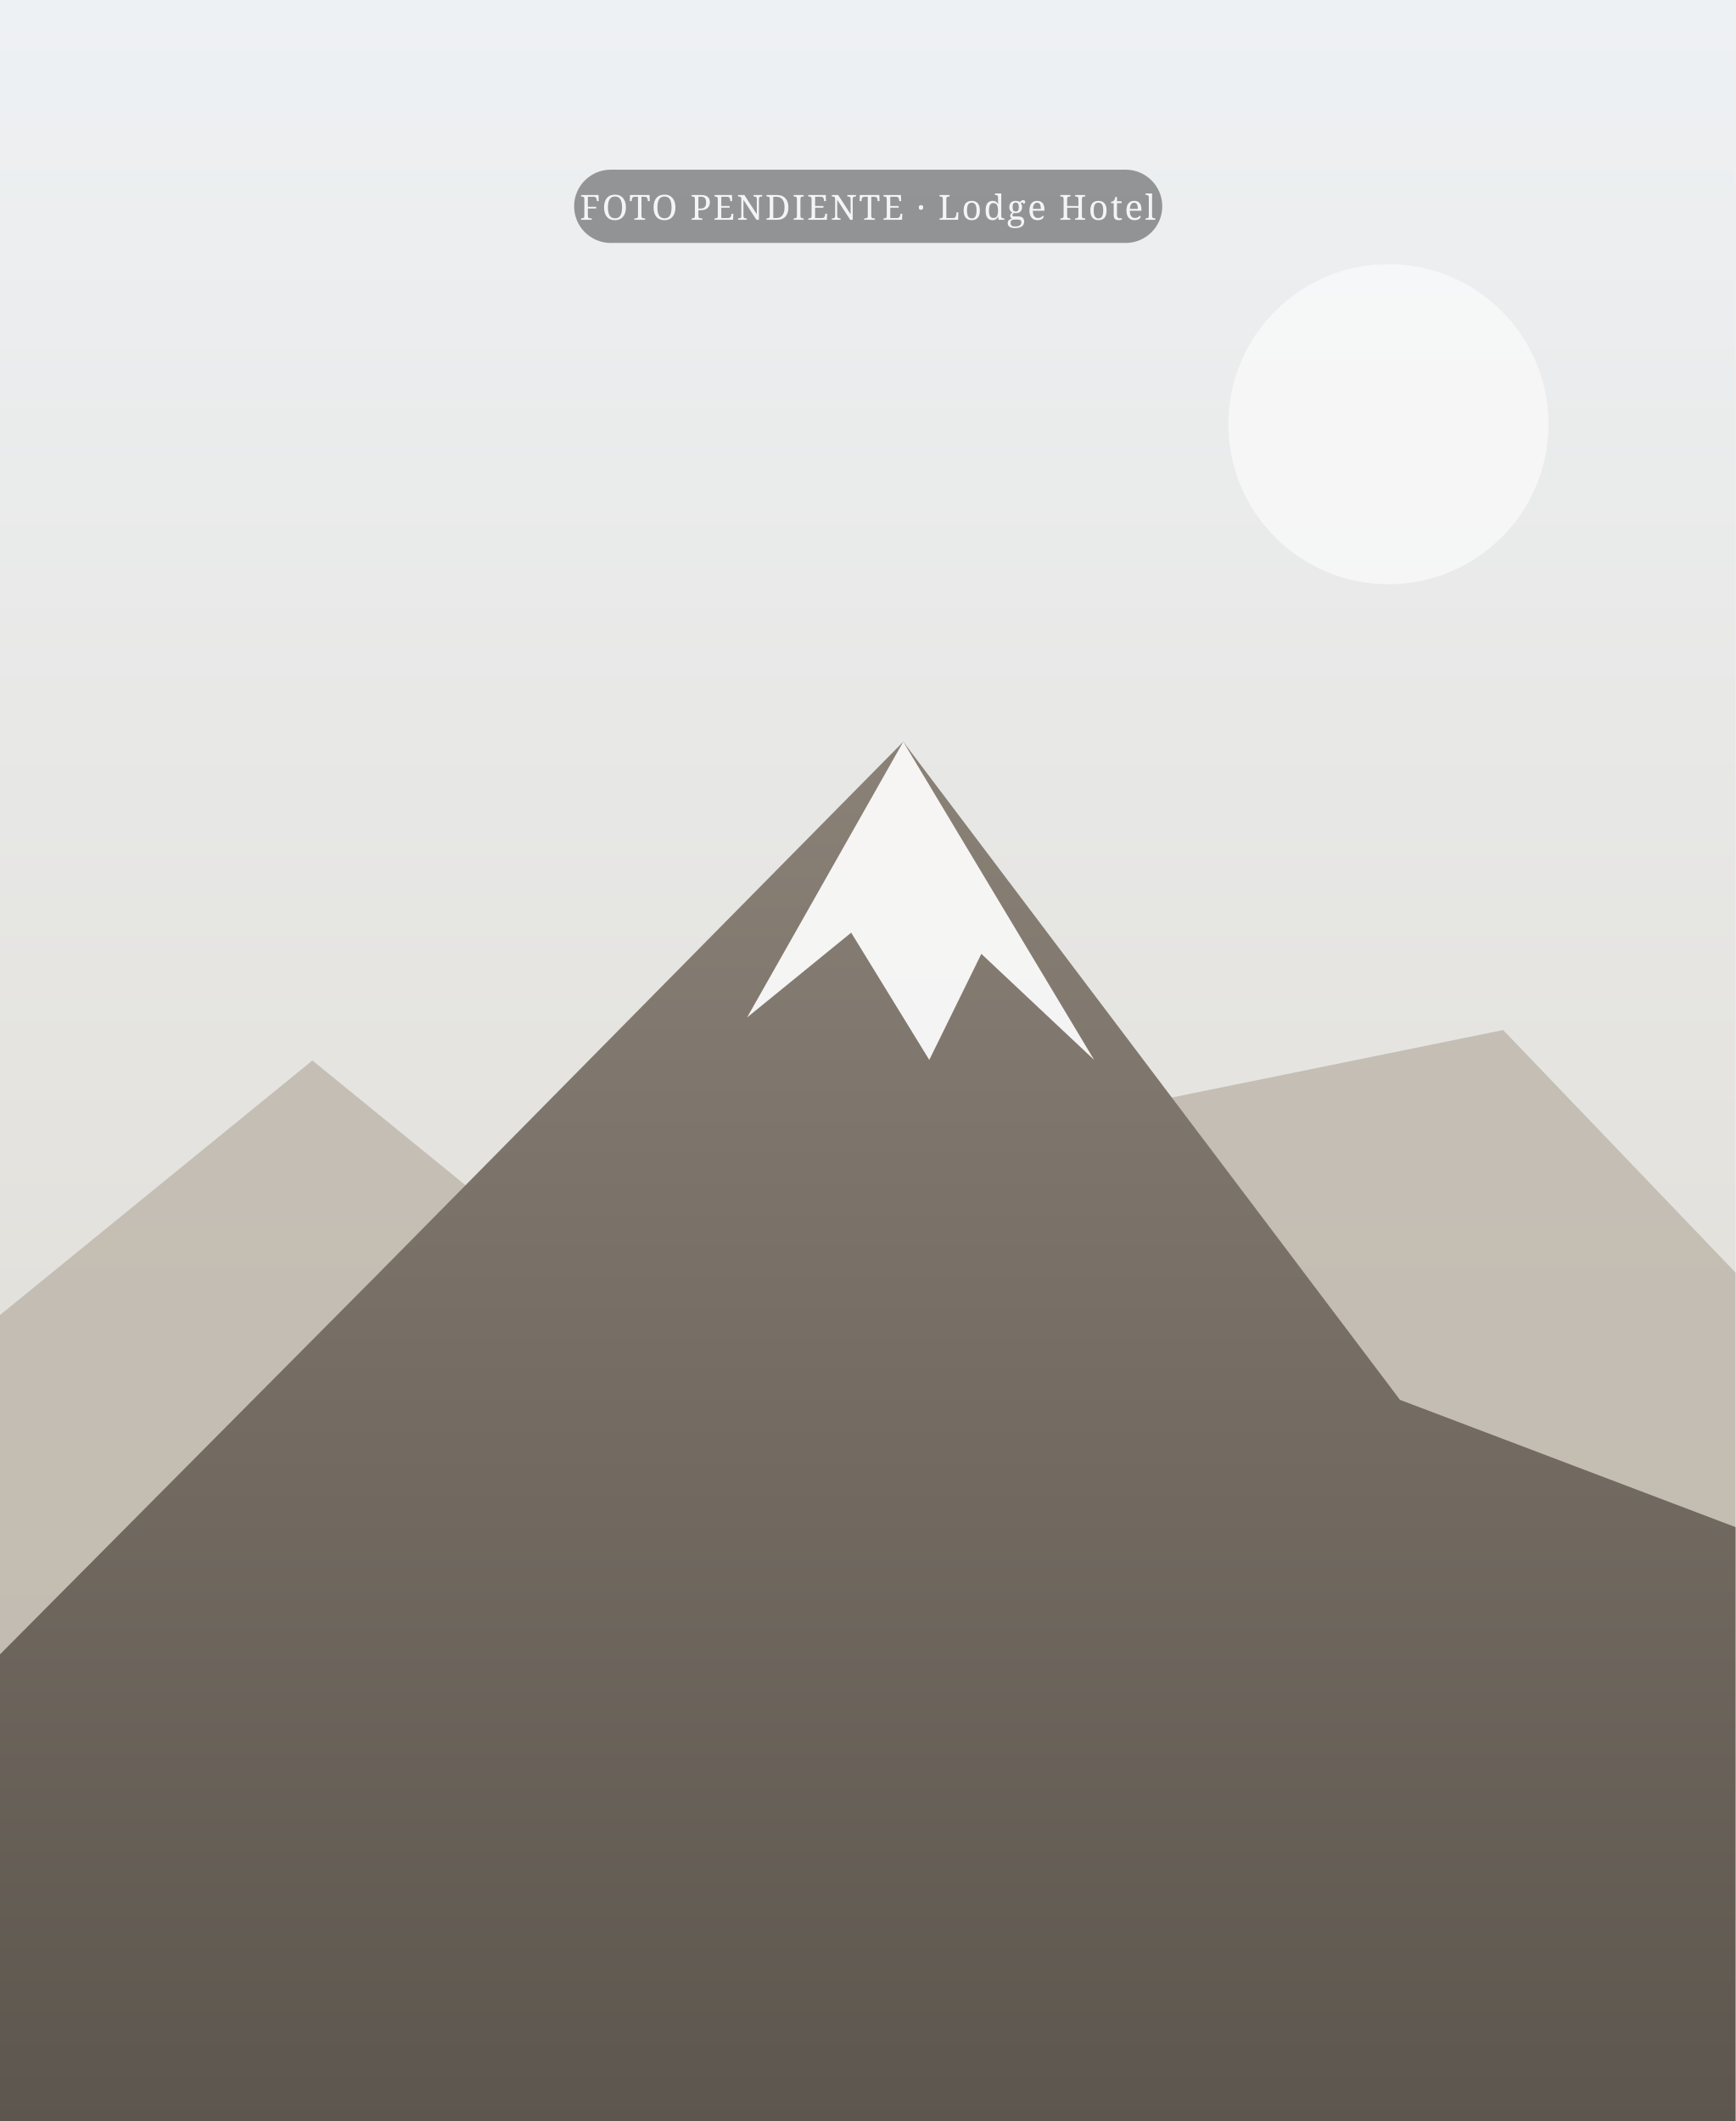
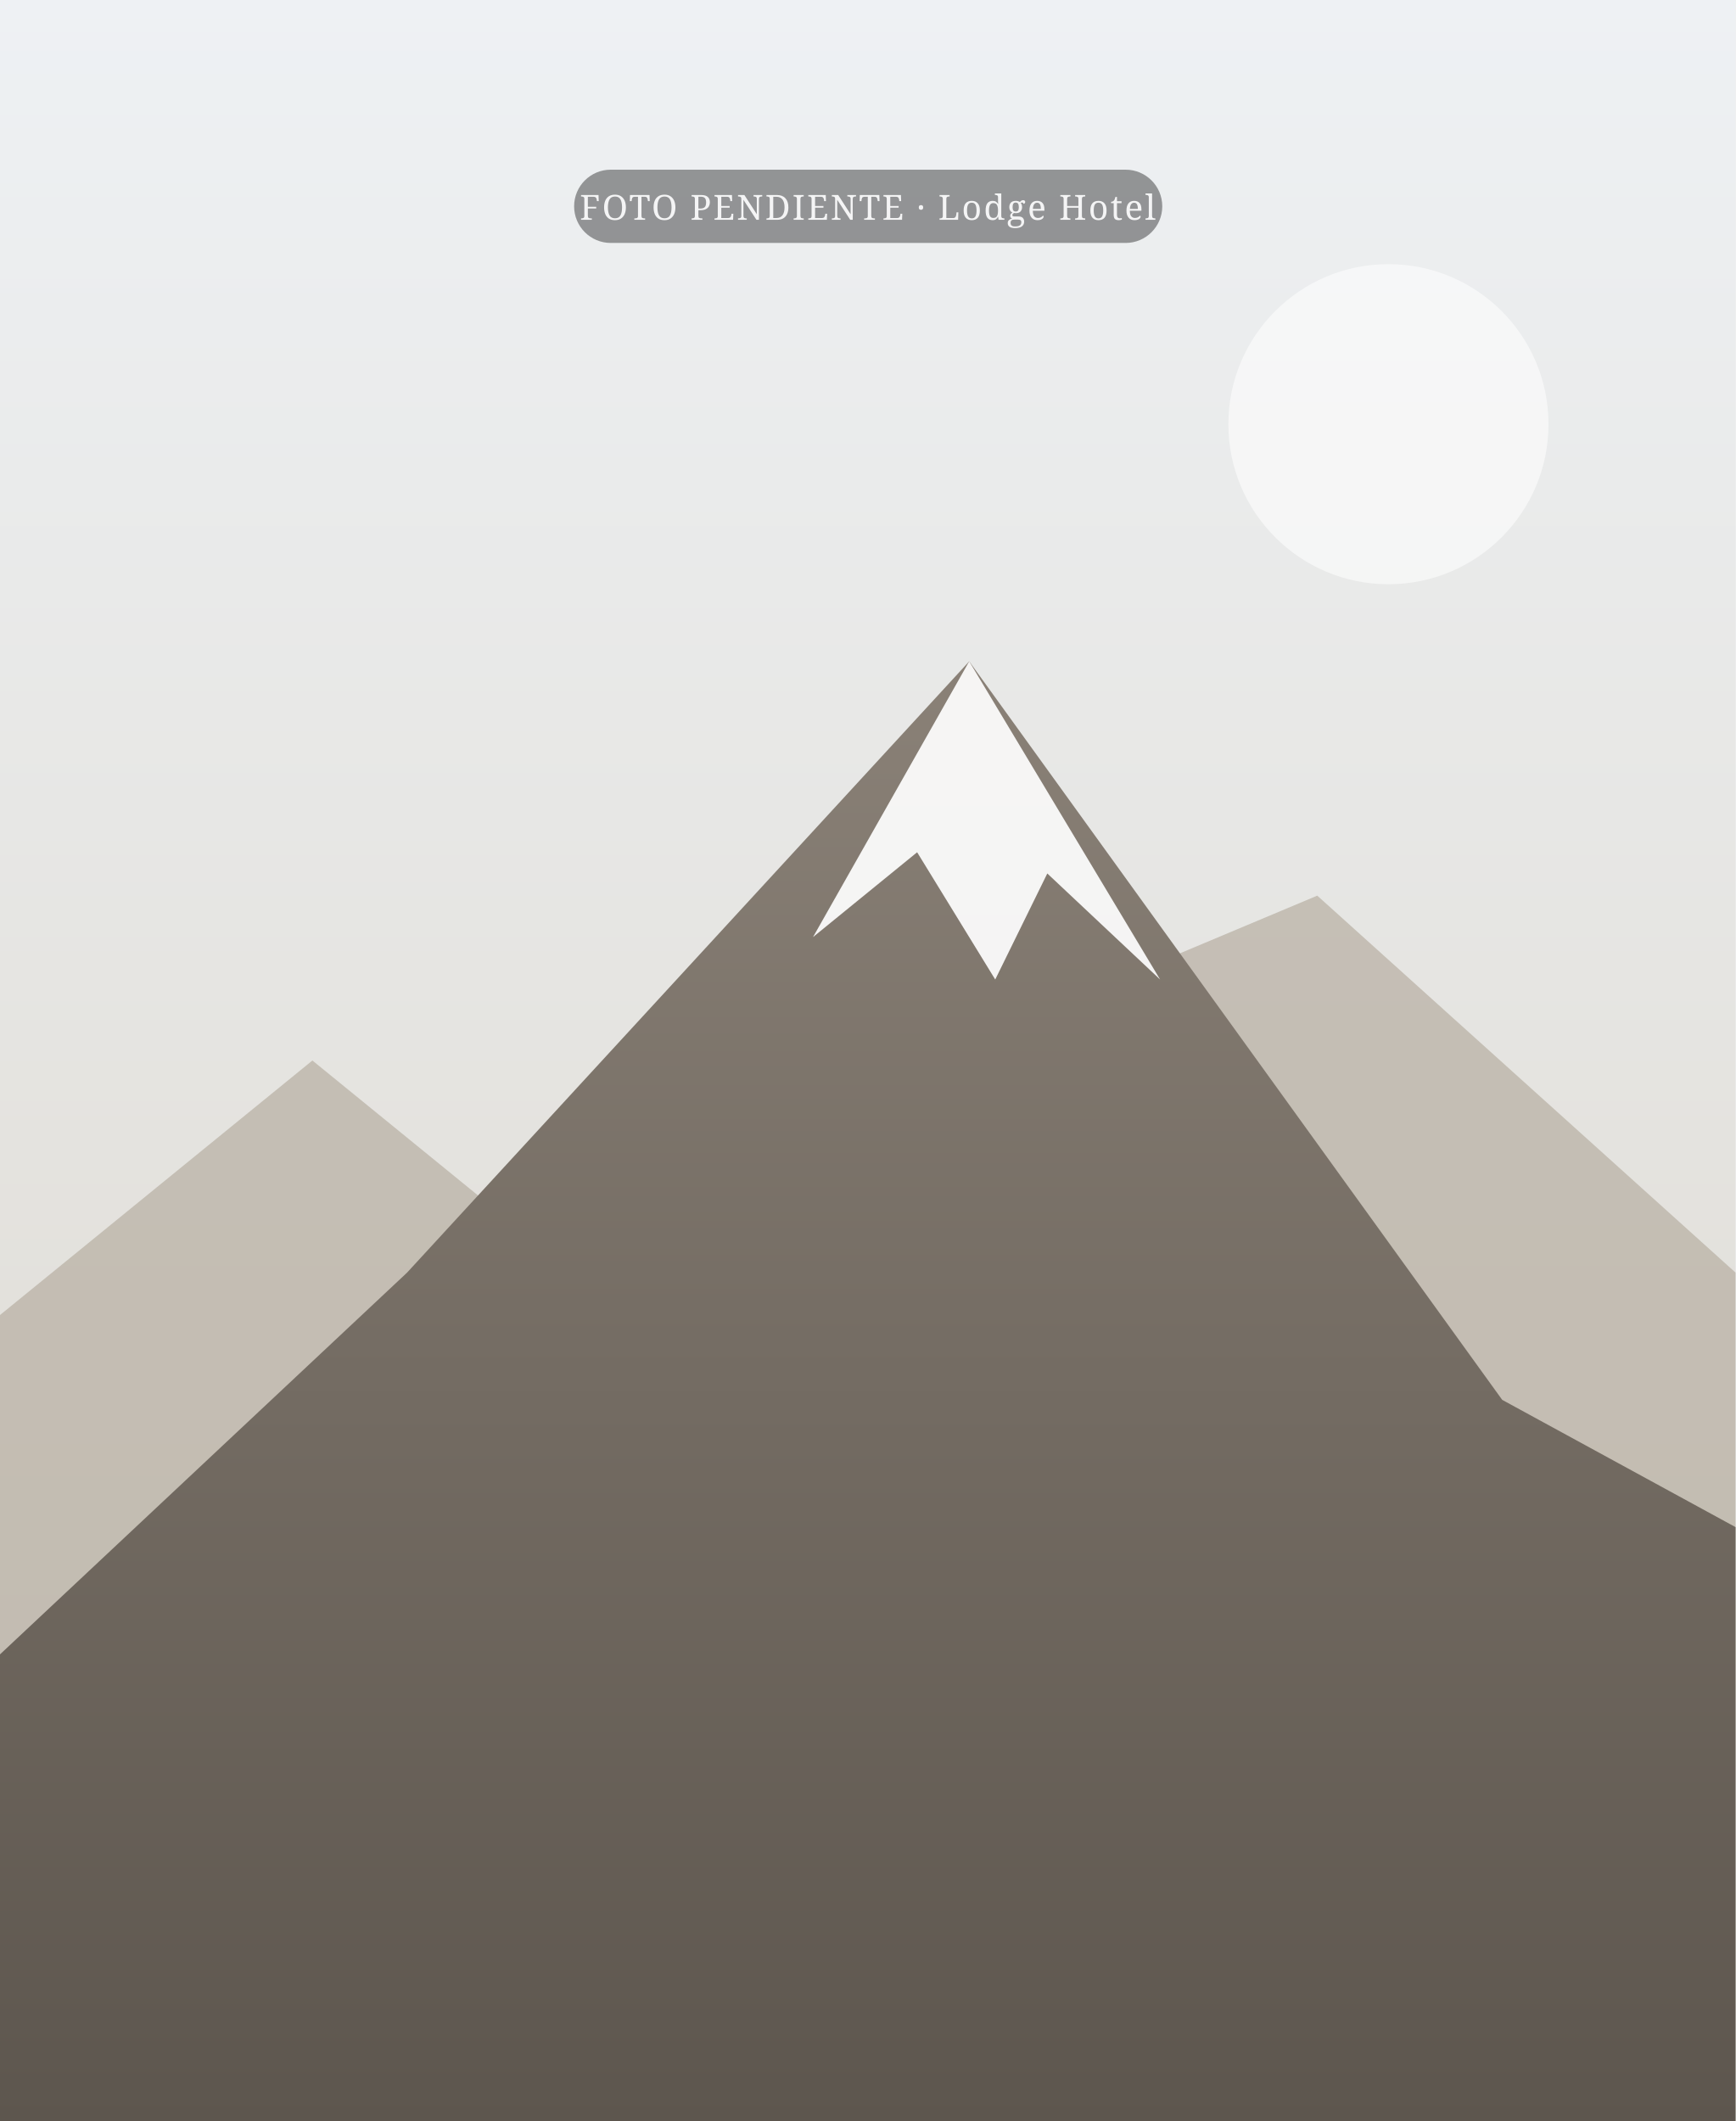
<svg xmlns="http://www.w3.org/2000/svg" viewBox="0 0 900 1100" width="900" height="1100" role="img" aria-label="FOTO PENDIENTE · Lodge Hotel">
  <defs>
    <linearGradient id="sky" x1="0" y1="0" x2="0" y2="1">
      <stop offset="0" stop-color="#eef1f4" />
      <stop offset="1" stop-color="#dcd7cd" />
    </linearGradient>
    <linearGradient id="ground" x1="0" y1="0" x2="0" y2="1">
      <stop offset="0" stop-color="#8a8177" />
      <stop offset="1" stop-color="#5d564e" />
    </linearGradient>
  </defs>
  <rect width="900" height="1100" fill="url(#sky)" />
  <circle cx="720" cy="220" r="83" fill="#ffffff" opacity=".55" />
-   <path d="M0 1100 L0 682 L162 550 L270 638 L779.5 534.2 L900 660 L900 1100 Z" fill="#b9b2a6" opacity=".75" />
-   <path d="M0 1100 L0 858.0 L196.7 660.0 L468.4 384.7 L726.0 726.0 L900 792.0 L900 1100 Z" fill="url(#ground)" />
-   <path d="M387.4 527.7 L468.4 384.7 L567.4 549.7 L508.9 494.7 L481.9 549.7 L441.4 483.7 Z" fill="#ffffff" opacity=".92" />
+   <path d="M0 1100 L0 682 L162 550 L270 638 L683.1 464.5 L900 660 L900 1100 Z" fill="#b9b2a6" opacity=".75" />
+   <path d="M0 1100 L0 858.0 L211.1 660.0 L502.6 343.0 L779.0 726.0 L900 792.0 L900 1100 Z" fill="url(#ground)" />
+   <path d="M421.6 486.0 L502.6 343.0 L601.6 508.0 L543.1 453.0 L516.1 508.0 L475.6 442.0 Z" fill="#ffffff" opacity=".92" />
  <rect x="297.72" y="88" width="305" height="38" rx="19" fill="#000000" opacity=".38" />
  <text x="450" y="114" text-anchor="middle" font-family="Georgia, serif" font-size="18" fill="#ffffff" opacity=".9" letter-spacing="1">FOTO PENDIENTE · Lodge Hotel</text>
</svg>
